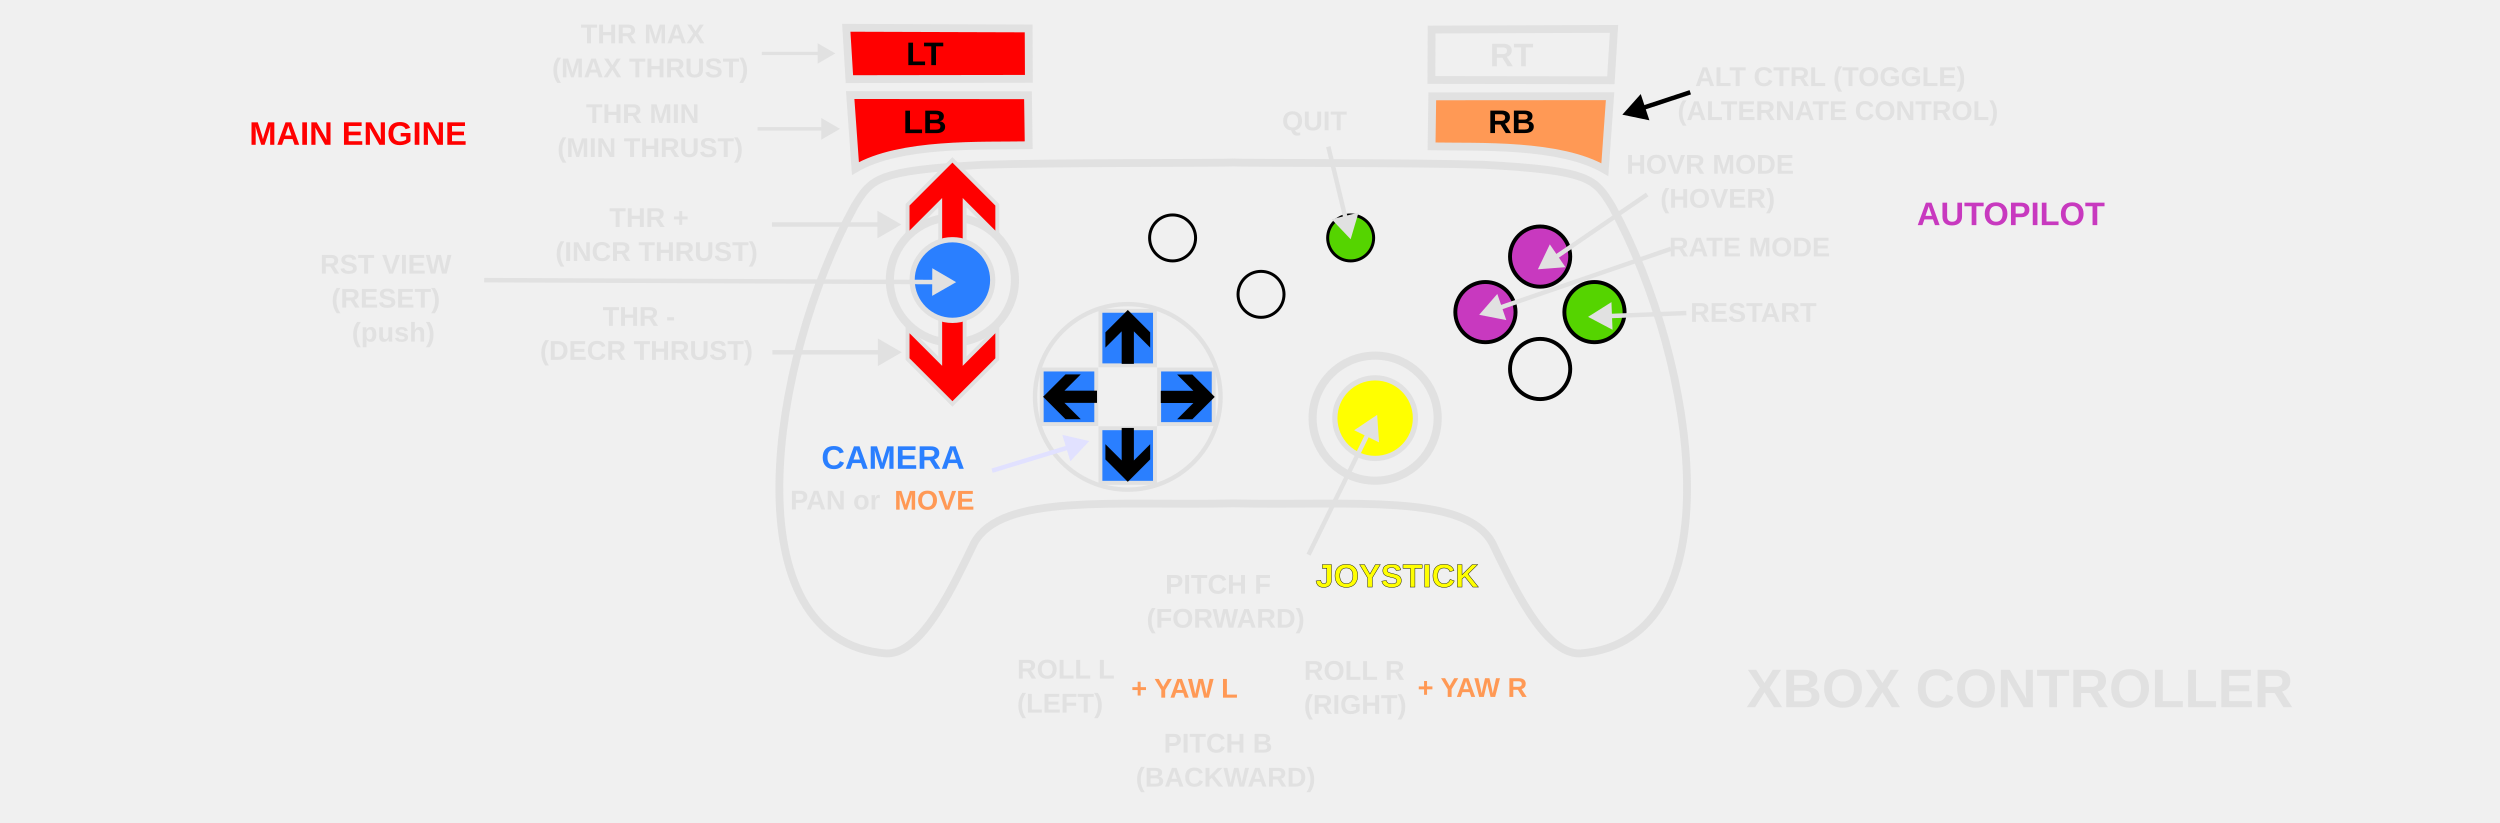
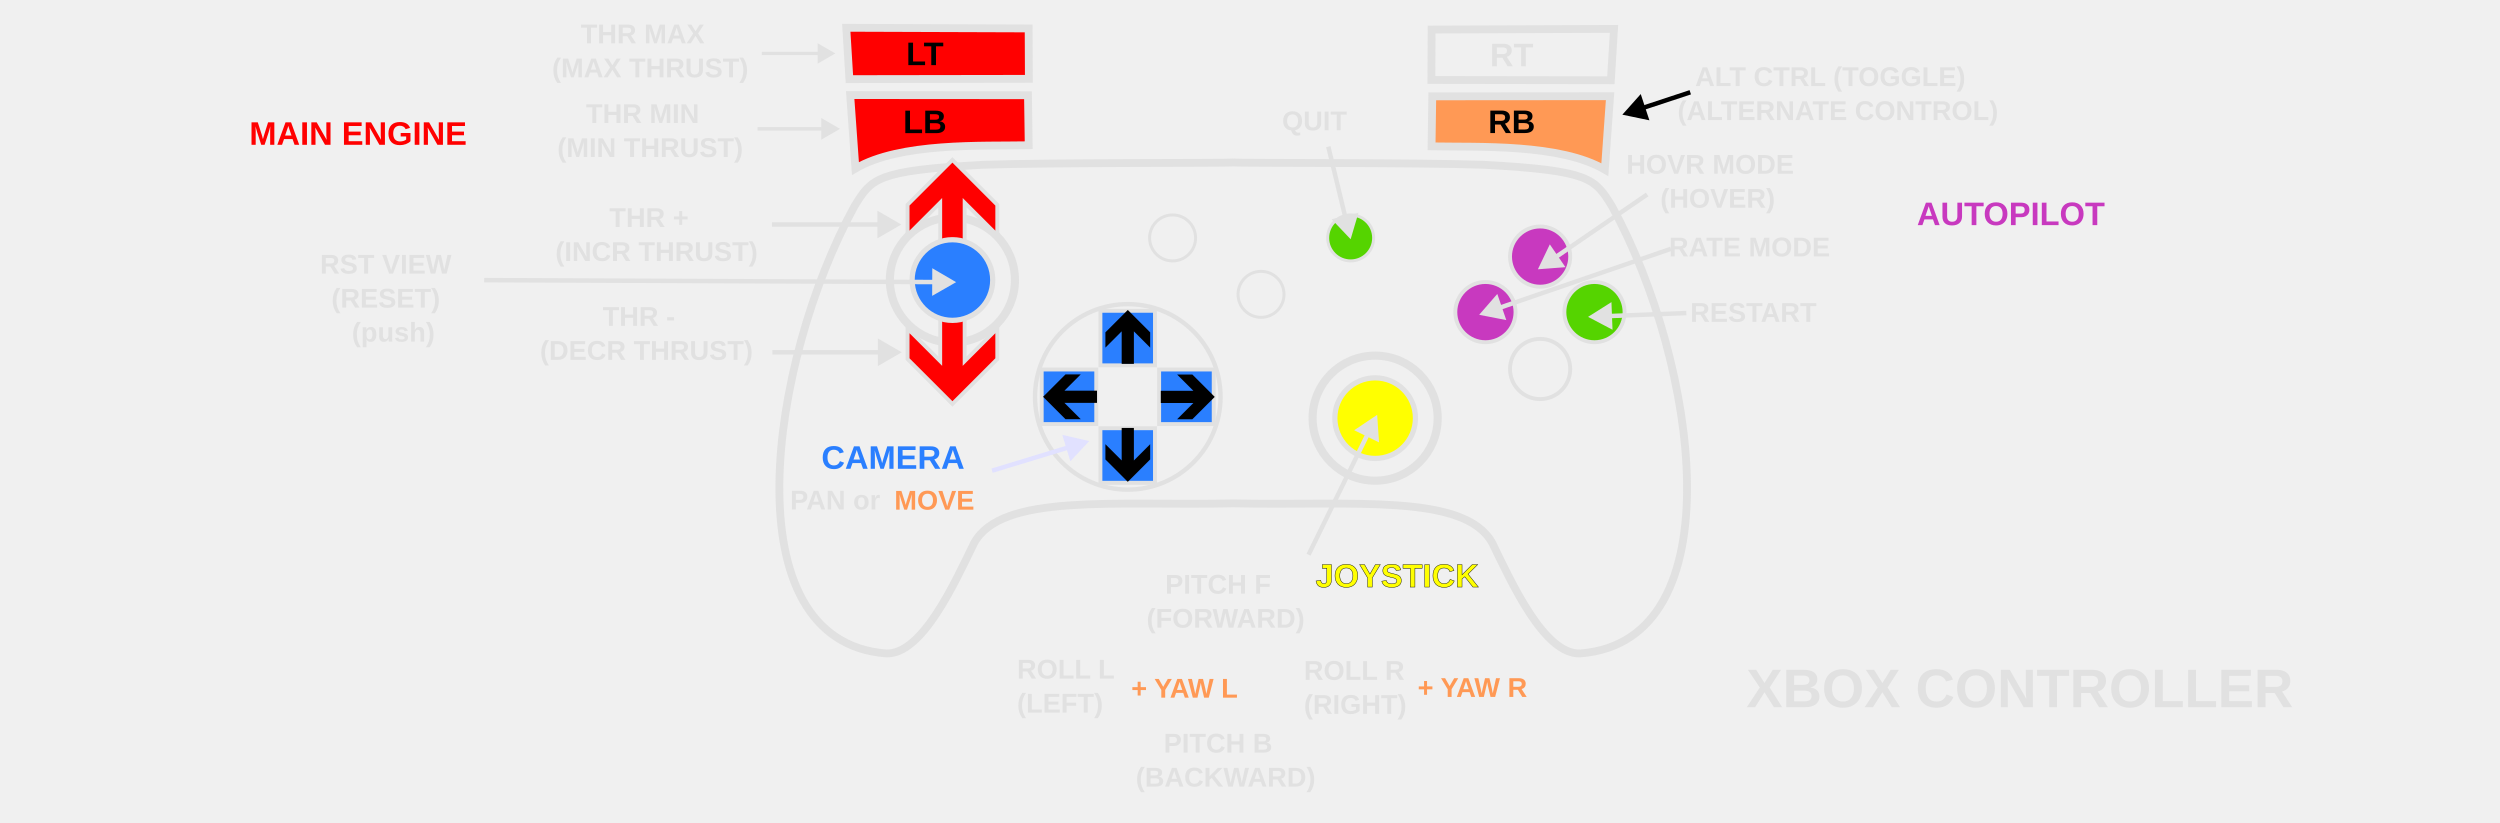
<svg xmlns="http://www.w3.org/2000/svg" xmlns:xlink="http://www.w3.org/1999/xlink" version="1.1" x="0px" y="0px" viewBox="0 0 1225.648 403.2" xml:space="preserve" id="svg491" width="12.767in" height="4.2in">
  <defs id="defs491">
    <marker style="overflow:visible" id="Triangle" refX="0" refY="0" orient="auto-start-reverse" markerWidth="1" markerHeight="1" viewBox="0 0 1 1" preserveAspectRatio="xMidYMid">
      <path transform="scale(0.5)" style="fill:context-stroke;fill-rule:evenodd;stroke:context-stroke;stroke-width:1pt" d="M 5.77,0 -2.88,5 V -5 Z" id="path135" />
    </marker>
    <symbol id="UpArrow">
      <path d="M 36,9 58,31 V 46 L 42,30 V 62 H 30 V 30 L 14,46 V 31 Z" style="stroke:none" id="path276" />
    </symbol>
    <marker style="overflow:visible" id="Triangle-5" refX="0" refY="0" orient="auto-start-reverse" markerWidth="1" markerHeight="1" viewBox="0 0 1 1" preserveAspectRatio="xMidYMid">
      <path transform="scale(0.5)" style="fill:context-stroke;fill-rule:evenodd;stroke:context-stroke;stroke-width:1pt" d="M 5.77,0 -2.88,5 V -5 Z" id="path135-0" />
    </marker>
    <marker style="overflow:visible" id="Triangle-5-1" refX="0" refY="0" orient="auto-start-reverse" markerWidth="1" markerHeight="1" viewBox="0 0 1 1" preserveAspectRatio="xMidYMid">
      <path transform="scale(0.5)" style="fill:context-stroke;fill-rule:evenodd;stroke:context-stroke;stroke-width:1pt" d="M 5.77,0 -2.88,5 V -5 Z" id="path135-0-2" />
    </marker>
    <marker style="overflow:visible" id="Triangle-5-1-2" refX="0" refY="0" orient="auto-start-reverse" markerWidth="1" markerHeight="1" viewBox="0 0 1 1" preserveAspectRatio="xMidYMid">
      <path transform="scale(0.5)" style="fill:context-stroke;fill-rule:evenodd;stroke:context-stroke;stroke-width:1pt" d="M 5.77,0 -2.88,5 V -5 Z" id="path135-0-2-8" />
    </marker>
    <marker style="overflow:visible" id="Triangle-0" refX="0" refY="0" orient="auto-start-reverse" markerWidth="1" markerHeight="1" viewBox="0 0 1 1" preserveAspectRatio="xMidYMid">
      <path transform="scale(0.5)" style="fill:context-stroke;fill-rule:evenodd;stroke:context-stroke;stroke-width:1pt" d="M 5.77,0 -2.88,5 V -5 Z" id="path135-9" />
    </marker>
    <marker style="overflow:visible" id="Triangle-07" refX="0" refY="0" orient="auto-start-reverse" markerWidth="1" markerHeight="1" viewBox="0 0 1 1" preserveAspectRatio="xMidYMid">
      <path transform="scale(0.5)" style="fill:context-stroke;fill-rule:evenodd;stroke:context-stroke;stroke-width:1pt" d="M 5.77,0 -2.88,5 V -5 Z" id="path135-7" />
    </marker>
    <marker style="overflow:visible" id="Triangle-07-7" refX="0" refY="0" orient="auto-start-reverse" markerWidth="1" markerHeight="1" viewBox="0 0 1 1" preserveAspectRatio="xMidYMid">
      <path transform="scale(0.5)" style="fill:context-stroke;fill-rule:evenodd;stroke:context-stroke;stroke-width:1pt" d="M 5.77,0 -2.88,5 V -5 Z" id="path135-7-4" />
    </marker>
    <marker style="overflow:visible" id="Triangle-07-7-5" refX="0" refY="0" orient="auto-start-reverse" markerWidth="1" markerHeight="1" viewBox="0 0 1 1" preserveAspectRatio="xMidYMid">
      <path transform="scale(0.5)" style="fill:context-stroke;fill-rule:evenodd;stroke:context-stroke;stroke-width:1pt" d="M 5.77,0 -2.88,5 V -5 Z" id="path135-7-4-0" />
    </marker>
    <marker style="overflow:visible" id="Triangle-07-7-2" refX="0" refY="0" orient="auto-start-reverse" markerWidth="1" markerHeight="1" viewBox="0 0 1 1" preserveAspectRatio="xMidYMid">
      <path transform="scale(0.5)" style="fill:context-stroke;fill-rule:evenodd;stroke:context-stroke;stroke-width:1pt" d="M 5.77,0 -2.88,5 V -5 Z" id="path135-7-4-3" />
    </marker>
    <marker style="overflow:visible" id="Triangle-07-7-2-5" refX="0" refY="0" orient="auto-start-reverse" markerWidth="1" markerHeight="1" viewBox="0 0 1 1" preserveAspectRatio="xMidYMid">
      <path transform="scale(0.5)" style="fill:context-stroke;fill-rule:evenodd;stroke:context-stroke;stroke-width:1pt" d="M 5.77,0 -2.88,5 V -5 Z" id="path135-7-4-3-2" />
    </marker>
    <marker style="overflow:visible" id="Triangle-07-7-5-3" refX="0" refY="0" orient="auto-start-reverse" markerWidth="1" markerHeight="1" viewBox="0 0 1 1" preserveAspectRatio="xMidYMid">
      <path transform="scale(0.5)" style="fill:context-stroke;fill-rule:evenodd;stroke:context-stroke;stroke-width:1pt" d="M 5.77,0 -2.88,5 V -5 Z" id="path135-7-4-0-2" />
    </marker>
    <marker style="overflow:visible" id="Triangle-07-7-5-7" refX="0" refY="0" orient="auto-start-reverse" markerWidth="1" markerHeight="1" viewBox="0 0 1 1" preserveAspectRatio="xMidYMid">
      <path transform="scale(0.5)" style="fill:context-stroke;fill-rule:evenodd;stroke:context-stroke;stroke-width:1pt" d="M 5.77,0 -2.88,5 V -5 Z" id="path135-7-4-0-3" />
    </marker>
  </defs>
  <style type="text/css" id="style1">
	.st0{fill:#EEEEEE;stroke:#DDDDDD;}
	.st1{fill:#CCCCCC;stroke:#000000;stroke-width:2;}
	.st2{fill:#CC0000;stroke:#000000;stroke-width:2;}
	.st3{fill:#339900;stroke:#000000;stroke-width:2;}
	.st4{fill:#FCFCFC;}
	.st5{fill:#FF6666;}
	.st6{fill:#66CC33;}
	.st7{fill:#FFFFFF;}
</style>
  <g id="Layer_1" transform="scale(0.9997132,1.826462)" style="display:none">
    <path class="st0" d="m 6.5,0.5 h 1213 c 3.3,0 6,2.7 6,6 v 336 c 0,3.3 -2.7,6 -6,6 H 6.5 c -3.3,0 -6,-2.7 -6,-6 V 6.5 c 0,-3.3 2.7,-6 6,-6 z" id="path1" />
  </g>
  <text xml:space="preserve" style="font-style:normal;font-variant:normal;font-weight:bold;font-stretch:normal;font-size:13.333px;font-family:Arial;-inkscape-font-specification:'Arial Bold';text-align:center;text-anchor:middle;fill:#e1e1e1;fill-opacity:1;stroke:none;stroke-width:0.983" x="865.182" y="157.781" id="text500-1">
    <tspan id="tspan500-8" x="865.182" y="157.781">RESTART</tspan>
  </text>
  <text xml:space="preserve" style="font-style:normal;font-variant:normal;font-weight:bold;font-stretch:normal;font-size:13.333px;font-family:Arial;-inkscape-font-specification:'Arial Bold';text-align:center;text-anchor:middle;fill:#e1e1e1;fill-opacity:1;stroke:none;stroke-width:0.983" x="650.014" y="63.873" id="text500-8-9">
    <tspan id="tspan500-3-5" x="650.014" y="63.873">QUIT</tspan>
  </text>
  <text xml:space="preserve" style="font-style:normal;font-variant:normal;font-weight:normal;font-stretch:normal;font-size:13.333px;font-family:Arial;-inkscape-font-specification:Arial;text-align:center;text-anchor:middle;fill:#e1e1e1;fill-opacity:1;stroke:none;stroke-width:0.983" x="863.287" y="125.707" id="text494-8-9-6">
    <tspan x="863.287" y="125.707" style="font-weight:bold;fill:#e1e1e1;fill-opacity:1" id="tspan504-9-6">RATE MODE</tspan>
  </text>
  <text xml:space="preserve" style="font-style:normal;font-variant:normal;font-weight:normal;font-stretch:normal;font-size:13.333px;font-family:Arial;-inkscape-font-specification:Arial;text-align:center;text-anchor:middle;fill:#e1e1e1;fill-opacity:1;stroke:none;stroke-width:0.983" x="847.664" y="85.17" id="text494-8-9-7-6">
    <tspan x="847.664" y="85.17" style="font-weight:bold;fill:#e1e1e1;fill-opacity:1" id="tspan504-9-7-0">HOVR MODE</tspan>
    <tspan x="847.664" y="101.837" style="font-weight:bold;fill:#e1e1e1;fill-opacity:1" id="tspan505-8">(HOVER)</tspan>
  </text>
  <text xml:space="preserve" style="font-style:normal;font-variant:normal;font-weight:normal;font-stretch:normal;font-size:13.333px;font-family:Arial;-inkscape-font-specification:Arial;text-align:center;text-anchor:middle;fill:#e1e1e1;fill-opacity:1;stroke:none;stroke-width:0.983" x="606.431" y="291.063" id="text494-8-9-7-4-08">
    <tspan x="606.431" y="291.063" style="font-weight:bold;fill:#e1e1e1;fill-opacity:1" id="tspan505-3-6">PITCH F</tspan>
    <tspan x="606.431" y="307.73" style="font-weight:bold;fill:#e1e1e1;fill-opacity:1" id="tspan509-12">(FORWARD)</tspan>
  </text>
  <text xml:space="preserve" style="font-style:normal;font-variant:normal;font-weight:normal;font-stretch:normal;font-size:13.333px;font-family:Arial;-inkscape-font-specification:Arial;text-align:center;text-anchor:middle;fill:#e1e1e1;fill-opacity:1;stroke:none;stroke-width:0.983" x="198.393" y="134.146" id="text494-8-9-7-4-2-9-41-8">
    <tspan x="198.393" y="134.146" style="font-weight:bold;fill:#e1e1e1;fill-opacity:1" id="tspan505-3-8-7-9-6">RST VIEW</tspan>
    <tspan x="198.393" y="150.813" style="font-weight:bold;fill:#e1e1e1;fill-opacity:1" id="tspan509-1-8-87-2">(RESET)</tspan>
    <tspan x="198.393" y="167.479" style="font-weight:bold;fill:#e1e1e1;fill-opacity:1" id="tspan9">(push)</tspan>
  </text>
  <text xml:space="preserve" style="font-style:normal;font-variant:normal;font-weight:bold;font-stretch:normal;font-size:13.333px;font-family:Arial;-inkscape-font-specification:'Arial Bold';text-align:center;text-anchor:middle;fill:#e1e1e1;fill-opacity:1;stroke:none;stroke-width:0.983" x="906.6" y="42.184" id="text500-6-7">
    <tspan id="tspan500-4-7" x="906.6" y="42.184">ALT CTRL (TOGGLE)</tspan>
    <tspan x="906.6" y="58.85" id="tspan523-6">(ALTERNATE CONTROL)</tspan>
  </text>
  <text xml:space="preserve" style="font-style:normal;font-variant:normal;font-weight:bold;font-stretch:normal;font-size:16px;font-family:Arial;-inkscape-font-specification:'Arial Bold';text-align:start;text-anchor:start;fill:#c839bf;fill-opacity:1;stroke:none;stroke-width:0.983" x="939.781" y="110.369" id="text524-1-6">
    <tspan id="tspan524-0-5" x="939.781" y="110.369">AUTOPILOT</tspan>
  </text>
  <text xml:space="preserve" style="font-style:normal;font-variant:normal;font-weight:bold;font-stretch:normal;font-size:16px;font-family:Arial;-inkscape-font-specification:'Arial Bold';text-align:start;text-anchor:start;fill:#ff0000;fill-opacity:1;stroke:none;stroke-width:0.983" x="122.229" y="71" id="text524-0">
    <tspan id="tspan524-8" x="122.229" y="71">MAIN ENGINE</tspan>
  </text>
  <path id="rect1" style="fill:none;stroke:#e1e1e1;stroke-width:3.84;stroke-opacity:1" d="m 599.124,227.406 c -58.564,1.302 -114.036,-5.209 -127.493,19.534 -9.443,19.317 -25.414,54.912 -43.212,54.044 -76.617,-6.077 -57.5,-142.464 -15.394,-219.298 8.416,-13.512 10.439,-17.439 62.864,-20.265 32.679,-1.125 118.511,-0.756 123.542,-1.136 m -1.175,167.121 c 58.564,1.302 114.036,-5.209 127.493,19.534 9.443,19.317 25.414,54.912 43.212,54.044 C 845.578,294.908 826.462,158.52 784.355,81.687 775.939,68.175 773.915,64.248 721.491,61.421 688.812,60.296 602.981,60.665 597.949,60.285" transform="translate(5.901483,19.36226)" />
  <path style="fill:#ff0000;fill-opacity:1;stroke:#e1e1e1;stroke-width:3.84;stroke-dasharray:none;stroke-opacity:1" d="m 416.81,46.608 2.575,36.029 c 21.947,-12.892 61.928,-10.975 84.949,-11.435 l -0.351,-24.52 z" id="path2" />
  <path style="fill:#ff0000;fill-opacity:1;stroke:#e1e1e1;stroke-width:3.84;stroke-dasharray:none;stroke-opacity:1" d="m 414.89,13.617 1.535,25.175 87.992,-0.14 -0.112,-24.714 z" id="path3" />
  <path style="fill:#ff9955;fill-opacity:1;stroke:#e1e1e1;stroke-width:3.84;stroke-dasharray:none;stroke-opacity:1" d="M 789.36,47.156 786.785,83.185 C 764.838,70.293 724.857,72.21 701.836,71.75 l 0.351,-24.52 z" id="path2-4" />
  <path style="fill:none;stroke:#e1e1e1;stroke-width:3.84;stroke-dasharray:none;stroke-opacity:1" d="m 791.28,14.165 -1.535,25.175 -87.992,-0.14 0.112,-24.714 z" id="path3-5" />
-   <circle style="fill:#c839bf;fill-opacity:1;stroke:#000000;stroke-width:1.92;stroke-dasharray:none" id="path4" cx="755.06" cy="125.794" r="14.76" />
-   <circle style="fill:none;stroke:#000000;stroke-width:1.92;stroke-dasharray:none" id="path4-6" cx="755.06" cy="180.9" r="14.76" />
-   <circle style="fill:none;stroke:#000000;stroke-width:1.466;stroke-dasharray:none" id="path4-6-1" cx="618.23" cy="144.302" r="11.271" />
-   <circle style="fill:#55d400;fill-opacity:1;stroke:#000000;stroke-width:1.466;stroke-dasharray:none" id="path4-6-1-3" cx="662.171" cy="116.646" r="11.271" />
-   <circle style="fill:none;stroke:#000000;stroke-width:1.466;stroke-dasharray:none" id="path4-6-1-9" cx="574.875" cy="116.646" r="11.271" />
+   <circle style="fill:#c839bf;fill-opacity:1;stroke:#e1e1e1;stroke-width:1.92;stroke-dasharray:none;stroke-opacity:1" id="path4" cx="755.06" cy="125.794" r="14.76" />
+   <circle style="fill:none;stroke:#e1e1e1;stroke-width:1.92;stroke-dasharray:none;stroke-opacity:1" id="path4-6" cx="755.06" cy="180.9" r="14.76" />
+   <circle style="fill:none;stroke:#e1e1e1;stroke-width:1.466;stroke-dasharray:none;stroke-opacity:1" id="path4-6-1" cx="618.23" cy="144.302" r="11.271" />
+   <circle style="fill:#55d400;fill-opacity:1;stroke:#e1e1e1;stroke-width:1.466;stroke-dasharray:none;stroke-opacity:1" id="path4-6-1-3" cx="662.171" cy="116.646" r="11.271" />
+   <circle style="fill:none;stroke:#e1e1e1;stroke-width:1.466;stroke-dasharray:none;stroke-opacity:1" id="path4-6-1-9" cx="574.875" cy="116.646" r="11.271" />
  <circle style="fill:none;stroke:#e1e1e1;stroke-width:3.988;stroke-dasharray:none;stroke-opacity:1" id="path4-6-2" cx="674.175" cy="205.003" r="30.656" />
-   <circle style="fill:#55d400;fill-opacity:1;stroke:#000000;stroke-width:1.92;stroke-dasharray:none" id="path4-68" cx="781.703" cy="153.012" r="14.76" />
-   <circle style="fill:#c839bf;fill-opacity:1;stroke:#000000;stroke-width:1.92;stroke-dasharray:none" id="path4-67" cx="728.247" cy="153.012" r="14.76" />
+   <circle style="fill:#55d400;fill-opacity:1;stroke:#e1e1e1;stroke-width:1.92;stroke-dasharray:none;stroke-opacity:1" id="path4-68" cx="781.703" cy="153.012" r="14.76" />
+   <circle style="fill:#c839bf;fill-opacity:1;stroke:#e1e1e1;stroke-width:1.92;stroke-dasharray:none;stroke-opacity:1" id="path4-67" cx="728.247" cy="153.012" r="14.76" />
  <path id="rect4" style="fill:#2a7fff;fill-opacity:1;stroke:#e1e1e1;stroke-width:1.92;stroke-opacity:1" d="m 441.036,174.663 h 26.755 v 26.755 h -26.755 z m -28.788,-2.033 v -26.755 h 26.755 v 26.755 z m -2.033,28.788 h -26.755 v -26.755 h 26.755 z m 28.788,2.033 v 26.755 h -26.755 v -26.755 z" transform="translate(127.2391,6.487097)" />
  <circle style="fill:none;stroke:#e1e1e1;stroke-width:2.16;stroke-dasharray:none;stroke-opacity:1" id="path5" cx="552.905" cy="194.574" r="45.475" />
  <circle style="fill:#ffff00;stroke:#e1e1e1;stroke-width:2.571;stroke-dasharray:none;stroke-opacity:1" id="path4-6-23" cx="674.175" cy="205.003" r="19.766" />
  <circle style="fill:none;stroke:#e1e1e1;stroke-width:3.988;stroke-dasharray:none;stroke-opacity:1" id="path4-6-2-8" cx="466.933" cy="137.292" r="30.656" />
  <g id="use1-3" style="fill:#ff0000;fill-opacity:1;stroke:#000000;stroke-width:1.92;stroke-dasharray:none;stroke-opacity:1" transform="translate(430.9333,69.37812)">
    <path d="M 36,9 58,31 V 46 L 42,30 V 62 H 30 V 30 L 14,46 V 31 Z" style="stroke:#e1e1e1;stroke-width:1.92;stroke-dasharray:none;stroke-opacity:1" id="path6" />
  </g>
  <g id="use1-3-0" style="fill:#ff0000;fill-opacity:1;stroke:#000000;stroke-width:1.92;stroke-dasharray:none;stroke-opacity:1" transform="matrix(1,0,0,-1,430.9333,207.0456)">
    <path d="M 36,9 58,31 V 46 L 42,30 V 62 H 30 V 30 L 14,46 V 31 Z" style="stroke:#e1e1e1;stroke-width:1.92;stroke-dasharray:none;stroke-opacity:1" id="path6-0" />
  </g>
  <circle style="fill:#2a7fff;fill-opacity:1;stroke:#e1e1e1;stroke-width:2.571;stroke-dasharray:none;stroke-opacity:1" id="path4-6-23-3" cx="466.933" cy="137.292" r="19.766" />
  <text xml:space="preserve" style="font-style:normal;font-variant:normal;font-weight:bold;font-stretch:normal;font-size:16px;font-family:Arial;-inkscape-font-specification:'Arial Bold';text-align:center;text-anchor:middle;fill:#55d400;fill-opacity:1;stroke:none;stroke-width:0.983" x="460.093" y="31.929" id="text499-7">
    <tspan id="tspan499-4" x="460.093" y="31.929" style="font-size:16px;fill:#000000">LT</tspan>
  </text>
  <text xml:space="preserve" style="font-style:normal;font-variant:normal;font-weight:bold;font-stretch:normal;font-size:16px;font-family:Arial;-inkscape-font-specification:'Arial Bold';text-align:center;text-anchor:middle;fill:#55d400;fill-opacity:1;stroke:none;stroke-width:0.983" x="460.093" y="65.273" id="text499-7-4">
    <tspan id="tspan499-4-3" x="460.093" y="65.273" style="font-size:16px;fill:#000000">LB</tspan>
  </text>
  <text xml:space="preserve" style="font-style:normal;font-variant:normal;font-weight:bold;font-stretch:normal;font-size:16px;font-family:Arial;-inkscape-font-specification:'Arial Bold';text-align:center;text-anchor:middle;fill:#e1e1e1;fill-opacity:1;stroke:none;stroke-width:0.983" x="747.79" y="32.477" id="text499-7-0">
    <tspan id="tspan499-4-33" x="747.79" y="32.477" style="font-size:16px;fill:#e1e1e1;fill-opacity:1">RT</tspan>
  </text>
  <text xml:space="preserve" style="font-style:normal;font-variant:normal;font-weight:bold;font-stretch:normal;font-size:16px;font-family:Arial;-inkscape-font-specification:'Arial Bold';text-align:center;text-anchor:middle;fill:#55d400;fill-opacity:1;stroke:none;stroke-width:0.983" x="747.79" y="65.224" id="text499-7-6">
    <tspan id="tspan499-4-6" x="747.79" y="65.224" style="font-size:16px;fill:#000000">RB</tspan>
  </text>
  <text xml:space="preserve" style="font-style:normal;font-variant:normal;font-weight:normal;font-stretch:normal;font-size:13.333px;font-family:Arial;-inkscape-font-specification:Arial;text-align:center;text-anchor:middle;fill:#e1e1e1;fill-opacity:1;stroke:none;stroke-width:0.983" x="327.435" y="111.276" id="text494-8-5">
    <tspan x="327.435" y="111.276" id="tspan495-4-2" style="font-weight:bold;fill:#e1e1e1;fill-opacity:1">THR +</tspan>
    <tspan x="327.435" y="127.943" style="font-weight:bold;fill:#e1e1e1;fill-opacity:1" id="tspan504-4">(INCR THRUST)</tspan>
  </text>
  <text xml:space="preserve" style="font-style:normal;font-variant:normal;font-weight:normal;font-stretch:normal;font-size:13.333px;font-family:Arial;-inkscape-font-specification:Arial;text-align:center;text-anchor:middle;fill:#e1e1e1;fill-opacity:1;stroke:none;stroke-width:0.983" x="322.484" y="159.75" id="text494-1-9-6">
    <tspan id="tspan494-0-0-2" x="322.484" y="159.75" style="font-weight:bold;fill:#e1e1e1;fill-opacity:1">THR -</tspan>
    <tspan x="322.484" y="176.417" id="tspan495-6-6-0" style="font-weight:bold;fill:#e1e1e1;fill-opacity:1">(DECR THRUST)</tspan>
  </text>
  <path style="fill:#ff0000;fill-opacity:1;stroke:#e1e1e1;stroke-width:2.203;stroke-dasharray:none;stroke-opacity:1;marker-end:url(#Triangle)" d="m 378.673,172.704 h 55.61" id="path7" />
  <path style="fill:#ff0000;fill-opacity:1;stroke:#e1e1e1;stroke-width:2.203;stroke-dasharray:none;stroke-opacity:1;marker-end:url(#Triangle-0)" d="m 237.375,137.333 223.558,0.96" id="path7-05" />
  <path style="fill:#ff0000;fill-opacity:1;stroke:#e1e1e1;stroke-width:2.203;stroke-dasharray:none;stroke-opacity:1;marker-end:url(#Triangle-5)" d="m 378.453,110.074 h 55.61" id="path7-0" />
  <path style="fill:#ff0000;fill-opacity:1;stroke:#e1e1e1;stroke-width:1.73;stroke-dasharray:none;stroke-opacity:1;marker-end:url(#Triangle-5-1)" d="m 371.41,63.16 h 34.285" id="path7-0-8" />
  <path style="fill:#ff0000;fill-opacity:1;stroke:#e1e1e1;stroke-width:1.626;stroke-dasharray:none;stroke-opacity:1;marker-end:url(#Triangle-5-1-2)" d="m 373.474,26.202 h 30.276" id="path7-0-8-9" />
  <text xml:space="preserve" style="font-style:normal;font-variant:normal;font-weight:normal;font-stretch:normal;font-size:13.333px;font-family:Arial;-inkscape-font-specification:Arial;text-align:center;text-anchor:middle;fill:#e1e1e1;fill-opacity:1;stroke:none;stroke-width:0.983" x="324.322" y="4.571" id="text494-2">
    <tspan x="324.322" y="4.571" id="tspan495-7" style="font-weight:bold;fill:#e1e1e1;fill-opacity:1" />
    <tspan x="324.322" y="21.238" style="font-weight:bold;fill:#e1e1e1;fill-opacity:1" id="tspan501-9">THR MAX</tspan>
    <tspan x="324.322" y="37.905" style="font-weight:bold;fill:#e1e1e1;fill-opacity:1" id="tspan502-8">(MAX THRUST)</tspan>
  </text>
  <text xml:space="preserve" style="font-style:normal;font-variant:normal;font-weight:normal;font-stretch:normal;font-size:13.333px;font-family:Arial;-inkscape-font-specification:Arial;text-align:center;text-anchor:middle;fill:#e1e1e1;fill-opacity:1;stroke:none;stroke-width:0.983" x="324.322" y="60.309" id="text494-1-3">
    <tspan x="324.322" y="60.309" id="tspan495-6-1" style="font-weight:bold;fill:#e1e1e1;fill-opacity:1">THR MIN</tspan>
    <tspan x="324.322" y="76.975" style="font-weight:bold;fill:#e1e1e1;fill-opacity:1" id="tspan503-4">(MIN THRUST)</tspan>
  </text>
  <use xlink:href="#UpArrow" style="fill:#000000;stroke:#000000" id="use1" transform="matrix(0.4987915,0,0,0.4987915,534.9482,147.4732)" />
  <use xlink:href="#UpArrow" style="fill:#000000;stroke:#000000" id="use1-0" transform="matrix(0,0.4987915,-0.4987915,0,600.0208,176.617)" />
  <use xlink:href="#UpArrow" style="fill:#000000;stroke:#000000" id="use1-4" transform="matrix(0,-0.4987915,0.4987915,0,506.891,212.4839)" />
  <use xlink:href="#UpArrow" style="fill:#000000;stroke:#e1e1e1;stroke-opacity:1" id="use1-9" transform="matrix(0.4987915,0,0,-0.4987915,534.9482,240.7078)" />
  <path style="fill:#ff0000;fill-opacity:1;stroke:#e1e1e1;stroke-width:2.203;stroke-dasharray:none;stroke-opacity:1;marker-end:url(#Triangle-07)" d="m 819.198,121.977 -86.626,29.807" id="path7-1" />
  <path style="fill:#ff0000;fill-opacity:1;stroke:#e1e1e1;stroke-width:2.203;stroke-dasharray:none;stroke-opacity:1;marker-end:url(#Triangle-07-7)" d="m 807.527,95.337 -47.107,32.263" id="path7-1-5" />
  <path style="fill:#ff0000;fill-opacity:1;stroke:#e1e1e1;stroke-width:2.203;stroke-dasharray:none;stroke-opacity:1;marker-end:url(#Triangle-07-7-5)" d="m 651.214,71.899 9.115,37.773" id="path7-1-5-7" />
  <path style="fill:#ff0000;fill-opacity:1;stroke:#e1e1ff;stroke-width:2.203;stroke-dasharray:none;stroke-opacity:1;marker-end:url(#Triangle-07-7-5-3)" d="m 486.362,230.749 40.146,-12.234" id="path7-1-5-7-1" />
  <path style="fill:#ff0000;fill-opacity:1;stroke:#e1e1e1;stroke-width:2.203;stroke-dasharray:none;stroke-opacity:1;marker-end:url(#Triangle-07-7-2)" d="m 826.74,153.471 -40.354,1.568" id="path7-1-5-3" />
  <path style="fill:#ff0000;fill-opacity:1;stroke:#000000;stroke-width:2.203;stroke-dasharray:none;stroke-opacity:1;marker-end:url(#Triangle-07-7-2-5)" d="M 828.668,45.234 802.801,53.771" id="path7-1-5-3-2" />
  <g id="g7" transform="translate(-107.5676,-43.17937)">
    <text xml:space="preserve" style="font-style:normal;font-variant:normal;font-weight:bold;font-stretch:normal;font-size:16px;font-family:Arial;-inkscape-font-specification:'Arial Bold';text-align:start;text-anchor:start;fill:#2a7fff;fill-opacity:1;stroke:none;stroke-width:0.983" x="510.257" y="273.014" id="text524-8">
      <tspan id="tspan524-9" x="510.257" y="273.014">CAMERA</tspan>
    </text>
    <text xml:space="preserve" style="font-style:normal;font-variant:normal;font-weight:normal;font-stretch:normal;font-size:13.333px;font-family:Arial;-inkscape-font-specification:Arial;text-align:center;text-anchor:middle;fill:#e1e1e1;fill-opacity:1;stroke:none;stroke-width:0.983" x="526.289" y="292.953" id="text494-8-9-7-4-2-9-5">
      <tspan x="528.141" y="292.953" style="font-weight:bold;fill:#e1e1e1;fill-opacity:1" id="tspan509-1-8-60">PAN or </tspan>
    </text>
    <text xml:space="preserve" style="font-style:normal;font-variant:normal;font-weight:normal;font-stretch:normal;font-size:13.333px;font-family:Arial;-inkscape-font-specification:Arial;text-align:center;text-anchor:middle;fill:#ff9955;fill-opacity:1;stroke:none;stroke-width:0.983" x="574.911" y="293.031" id="text494-8-9-7-4-2-9-5-1">
      <tspan x="574.911" y="293.031" style="font-weight:bold;fill:#ff9955;fill-opacity:1" id="tspan509-1-8-60-2">MOVE</tspan>
    </text>
  </g>
  <g id="g8" transform="translate(-39.70506,21.96651)">
    <text xml:space="preserve" style="font-style:normal;font-variant:normal;font-weight:normal;font-stretch:normal;font-size:13.333px;font-family:Arial;-inkscape-font-specification:Arial;text-align:start;text-anchor:start;fill:#e1e1e1;fill-opacity:1;stroke:none;stroke-width:0.983" x="538.303" y="310.707" id="text494-8-9-7-4-2-1">
      <tspan x="538.303" y="310.707" style="font-weight:bold;text-align:start;text-anchor:start;fill:#e1e1e1;fill-opacity:1" id="tspan505-3-8-2">ROLL L</tspan>
      <tspan x="538.303" y="327.374" style="font-weight:bold;text-align:start;text-anchor:start;fill:#e1e1e1;fill-opacity:1" id="tspan509-1-84">(LEFT)</tspan>
    </text>
    <text xml:space="preserve" style="font-style:normal;font-variant:normal;font-weight:normal;font-stretch:normal;font-size:13.333px;font-family:Arial;-inkscape-font-specification:Arial;text-align:start;text-anchor:start;fill:#ff9955;fill-opacity:1;stroke:none;stroke-width:0.983" x="594.297" y="320.057" id="text494-8-9-7-4-2-3-6">
      <tspan x="594.297" y="320.057" style="font-weight:bold;text-align:start;text-anchor:start;fill:#ff9955;fill-opacity:1" id="tspan509-1-7-4">+ YAW L</tspan>
    </text>
  </g>
  <g id="g9" transform="translate(2.931317,-16.4013)">
    <text xml:space="preserve" style="font-style:normal;font-variant:normal;font-weight:normal;font-stretch:normal;font-size:13.333px;font-family:Arial;-inkscape-font-specification:Arial;text-align:start;text-anchor:start;fill:#e1e1e1;fill-opacity:1;stroke:none;stroke-width:0.983" x="636.303" y="349.707" id="text494-8-9-7-4-8-0">
      <tspan x="636.303" y="349.707" style="font-weight:bold;text-align:start;text-anchor:start;fill:#e1e1e1;fill-opacity:1" id="tspan505-3-0-8">ROLL R</tspan>
      <tspan x="636.303" y="366.374" style="font-weight:bold;text-align:start;text-anchor:start;fill:#e1e1e1;fill-opacity:1" id="tspan509-6-9">(RIGHT)</tspan>
    </text>
    <text xml:space="preserve" style="font-style:normal;font-variant:normal;font-weight:normal;font-stretch:normal;font-size:13.333px;font-family:Arial;-inkscape-font-specification:Arial;text-align:start;text-anchor:start;fill:#ff9955;fill-opacity:1;stroke:none;stroke-width:0.983" x="692.072" y="358.061" id="text494-8-9-7-4-2-3-0-8">
      <tspan x="692.072" y="358.061" style="font-weight:bold;text-align:start;text-anchor:start;fill:#ff9955;fill-opacity:1" id="tspan509-1-7-5-9">+ YAW R</tspan>
    </text>
  </g>
  <text xml:space="preserve" style="font-style:normal;font-variant:normal;font-weight:bold;font-stretch:normal;font-size:16px;font-family:Arial;-inkscape-font-specification:'Arial Bold';text-align:start;text-anchor:start;fill:#ffff00;fill-opacity:1;stroke:#000000;stroke-width:0.2;stroke-dasharray:none;stroke-opacity:1" x="644.947" y="287.811" id="text524-6-5">
    <tspan id="tspan524-72-4" x="644.947" y="287.811">JOYSTICK</tspan>
  </text>
  <text xml:space="preserve" style="font-style:normal;font-variant:normal;font-weight:normal;font-stretch:normal;font-size:13.333px;font-family:Arial;-inkscape-font-specification:Arial;text-align:center;text-anchor:middle;fill:#e1e1e1;fill-opacity:1;stroke:none;stroke-width:0.983" x="606.431" y="368.955" id="text494-8-9-7-4-0-4">
    <tspan x="606.431" y="368.955" style="font-weight:bold;fill:#e1e1e1;fill-opacity:1" id="tspan505-3-2-4">PITCH B</tspan>
    <tspan x="606.431" y="385.621" style="font-weight:bold;fill:#e1e1e1;fill-opacity:1" id="tspan509-61-4">(BACKWARD)</tspan>
  </text>
  <path style="fill:#ff0000;fill-opacity:1;stroke:#e1e1e1;stroke-width:2.203;stroke-dasharray:none;stroke-opacity:1;marker-end:url(#Triangle-07-7-5-7)" d="M 641.525,271.956 671.719,210.397" id="path7-1-5-7-5" />
  <text xml:space="preserve" style="font-style:normal;font-variant:normal;font-weight:bold;font-stretch:normal;font-size:26.667px;font-family:Arial;-inkscape-font-specification:'Arial Bold';text-align:center;text-anchor:middle;fill:#e1e1e1;fill-opacity:1;stroke:none;stroke-width:0.983" x="1001.345" y="346.707" id="text500-8-9-6">
    <tspan id="tspan500-3-5-0" x="1001.345" y="346.707">XBOX CONTROLLER</tspan>
  </text>
</svg>
